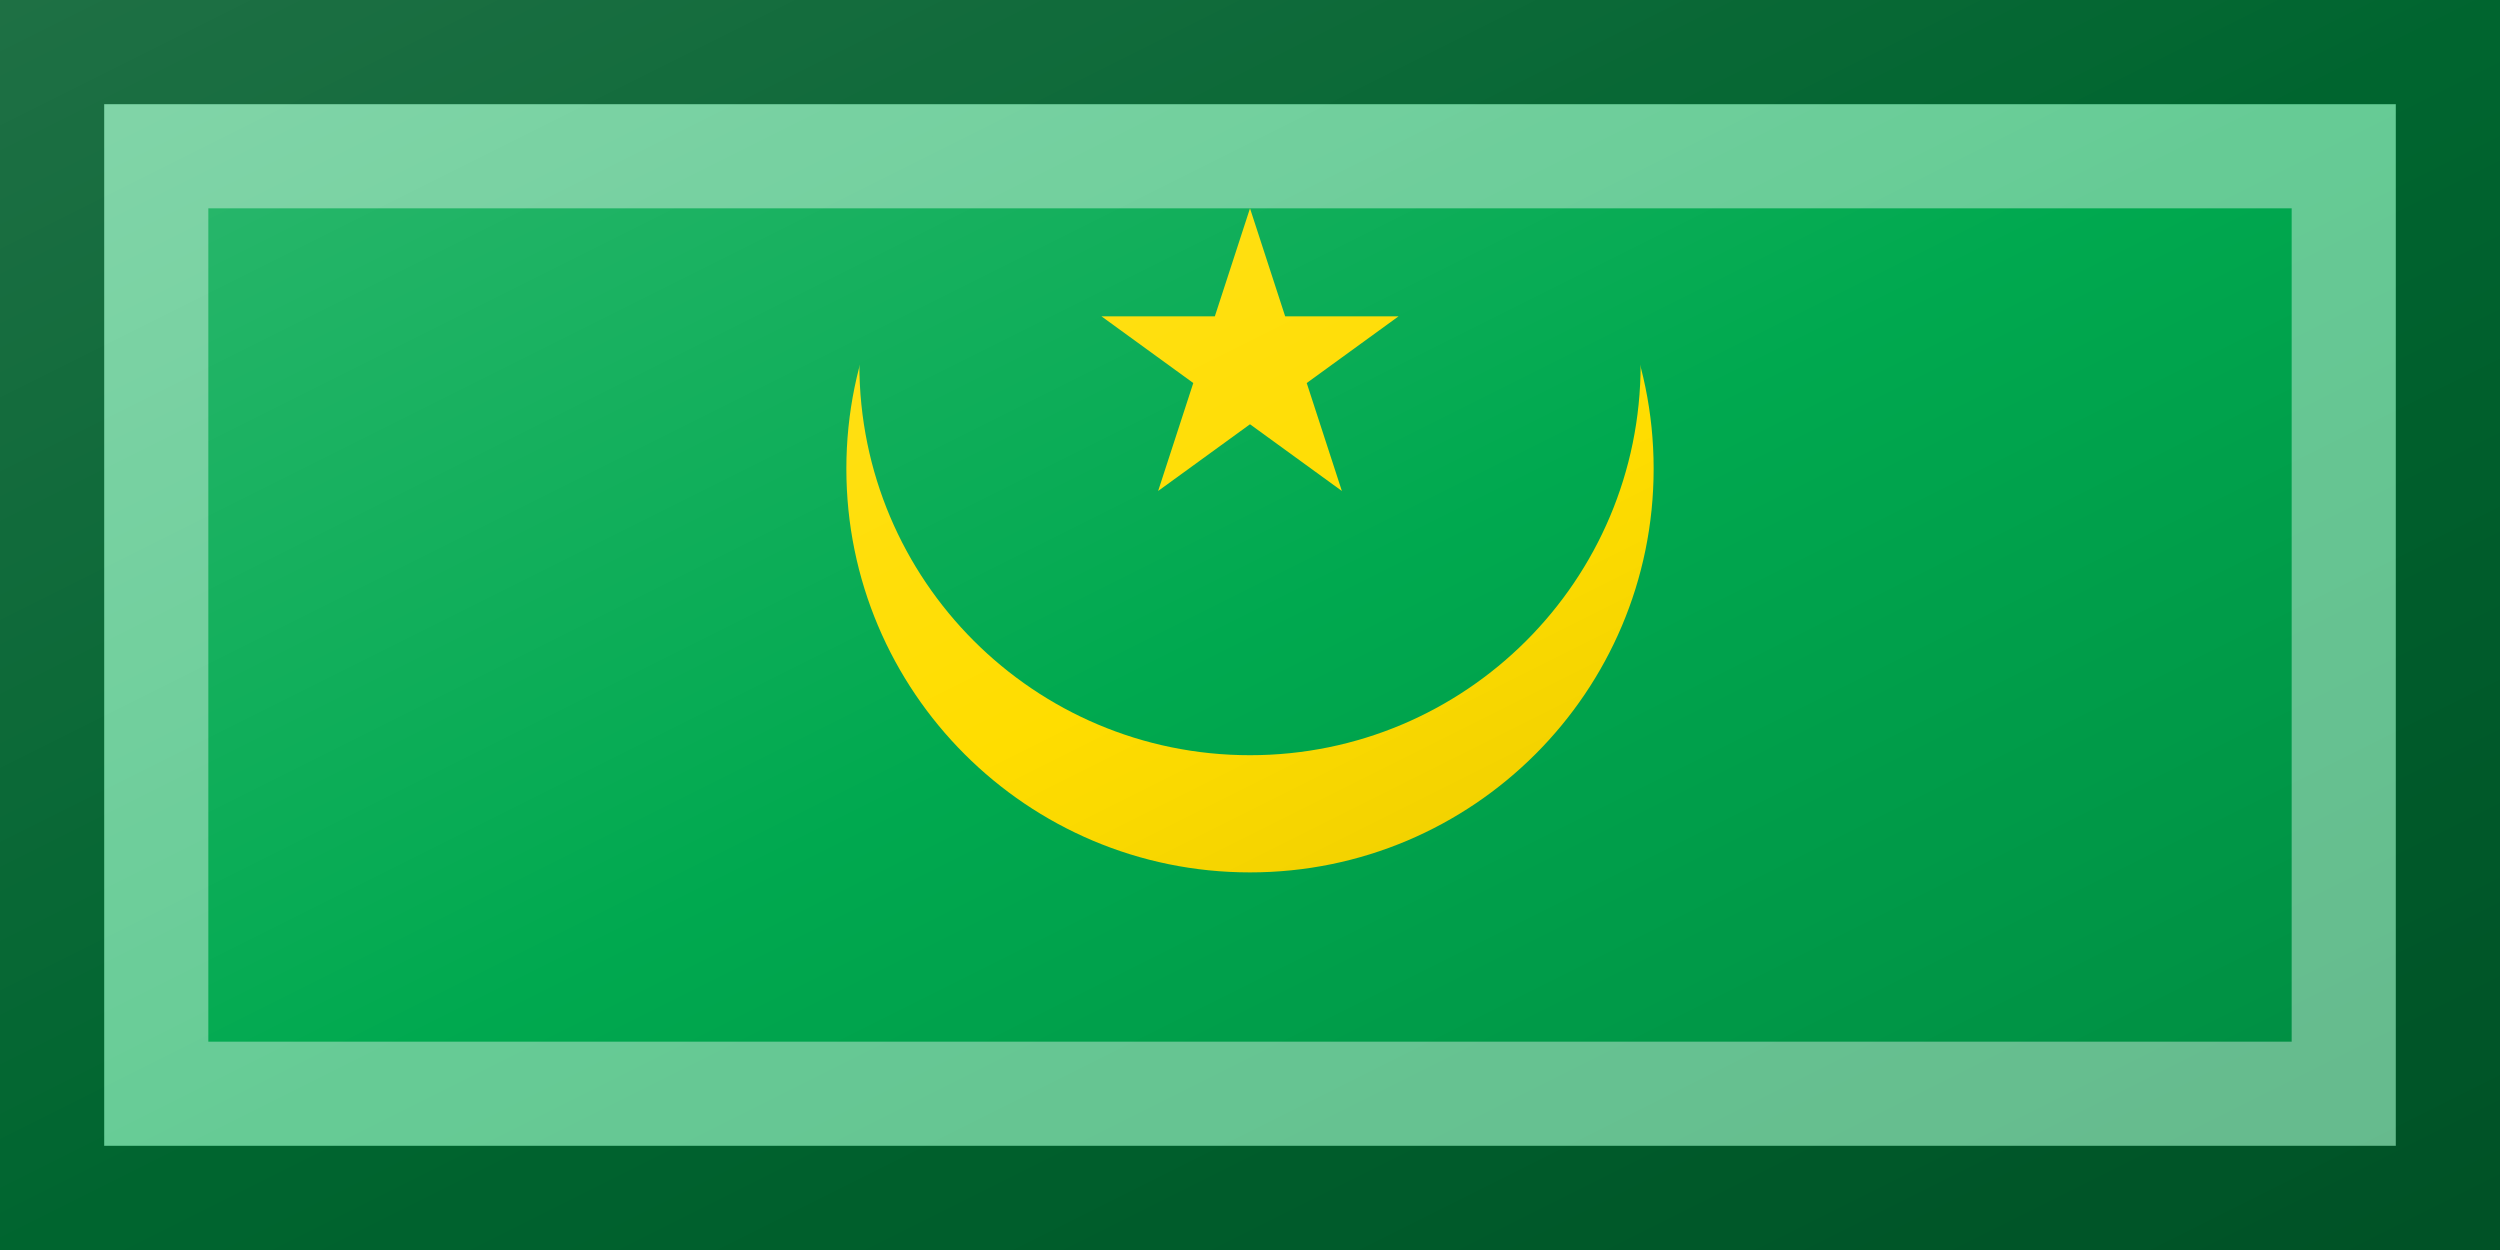
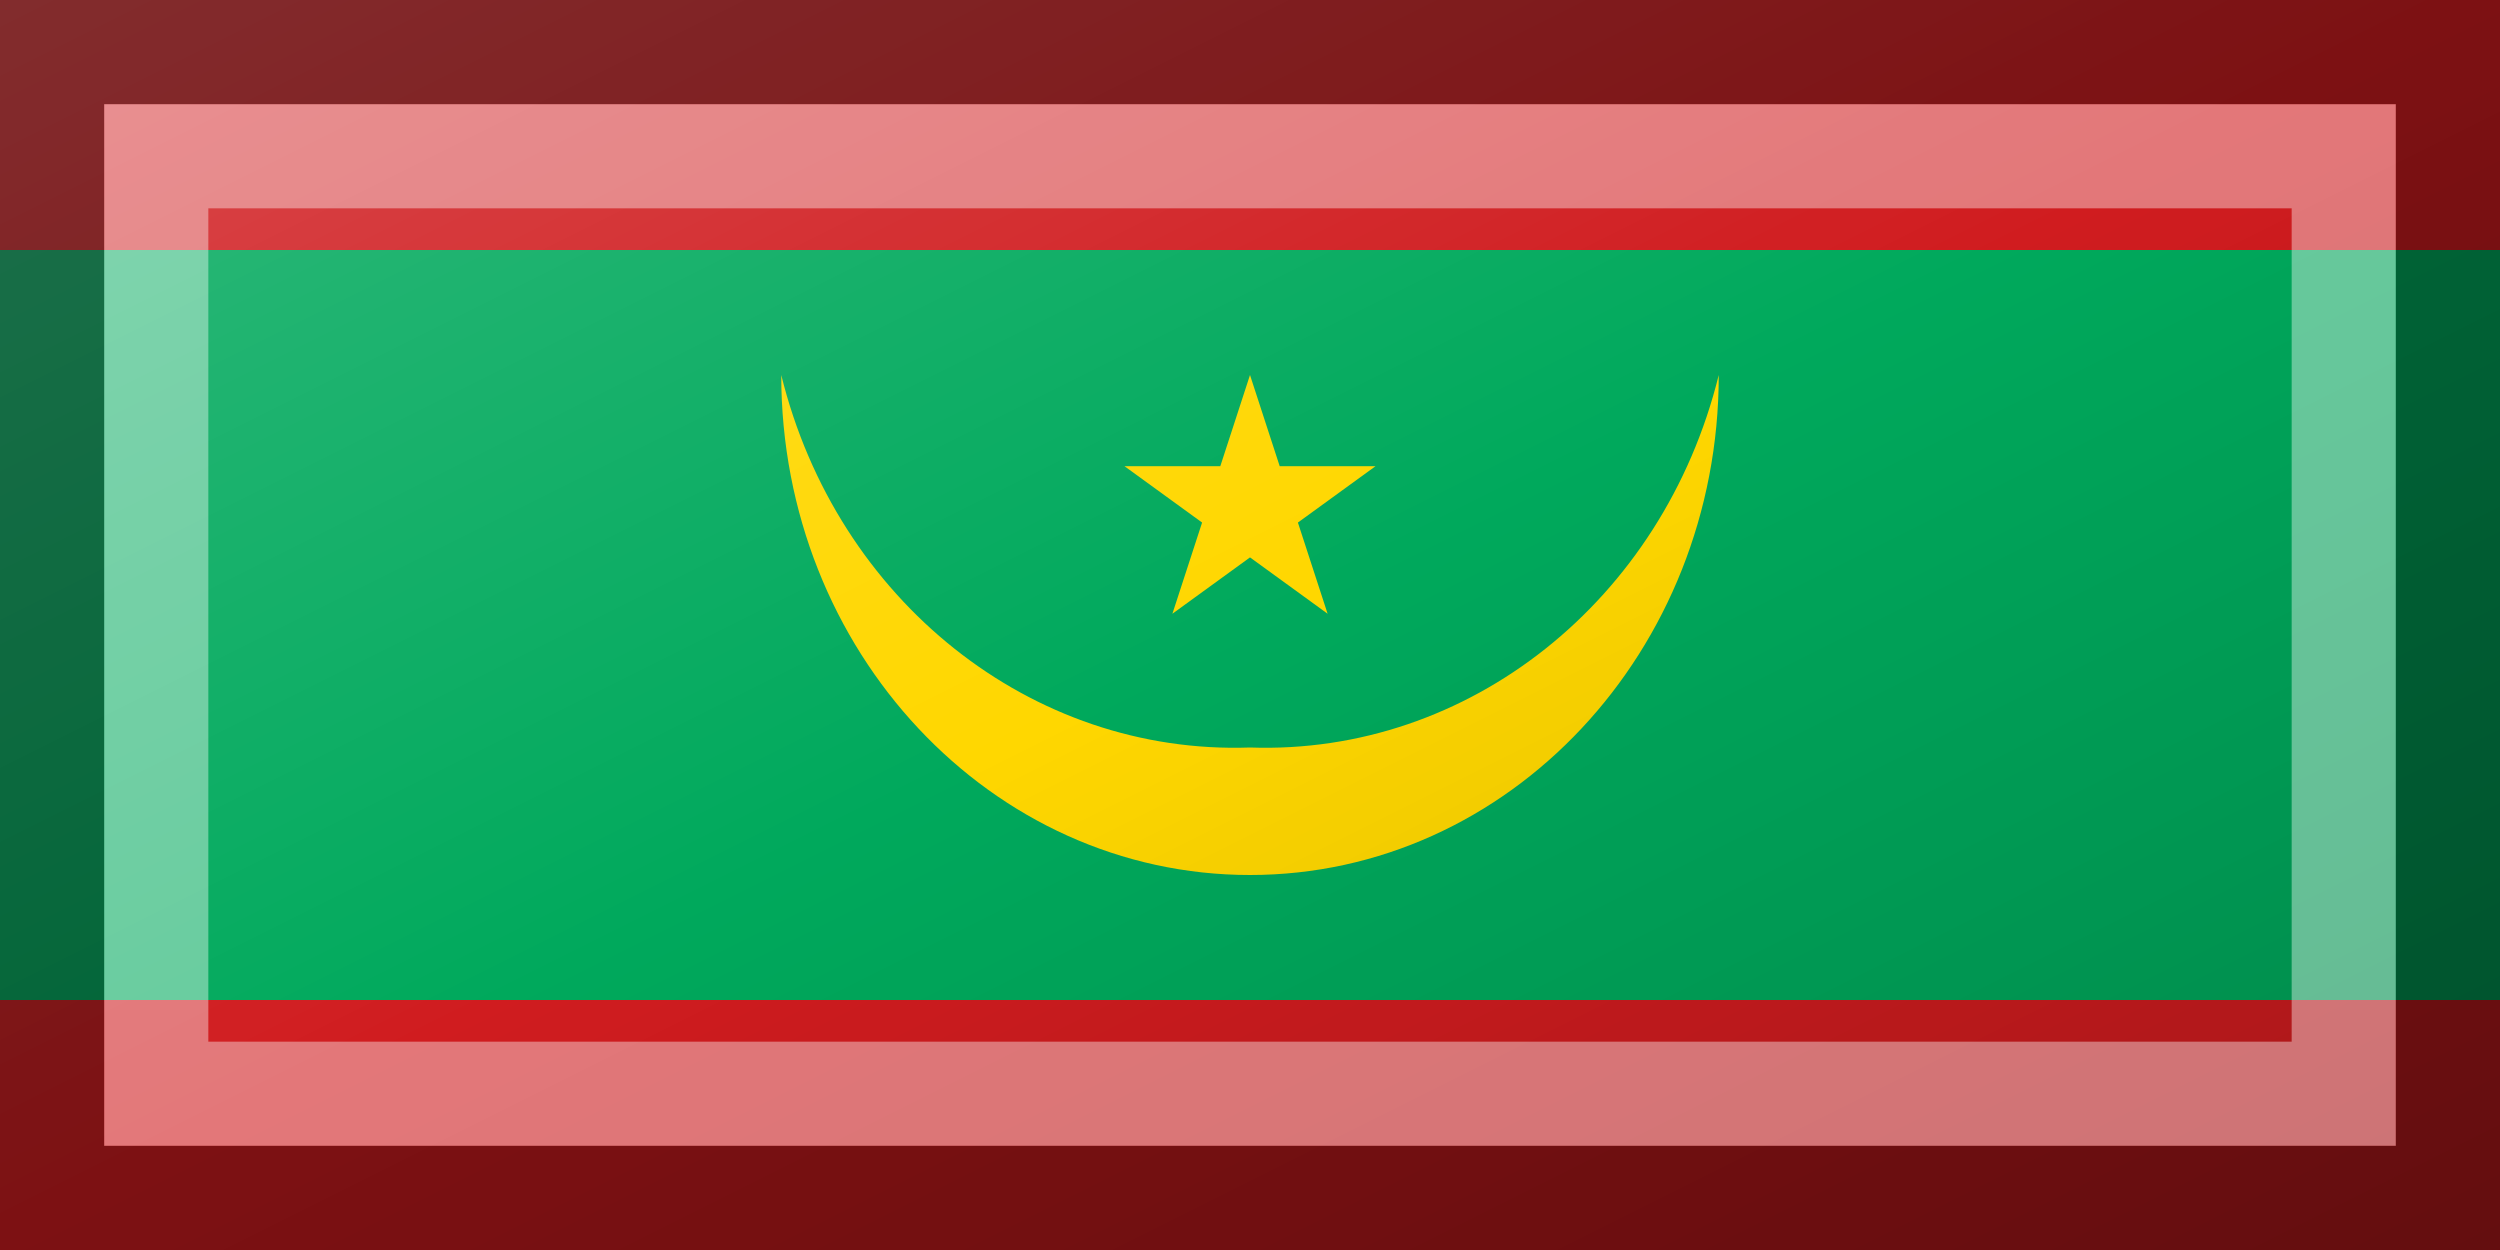
<svg xmlns="http://www.w3.org/2000/svg" xmlns:xlink="http://www.w3.org/1999/xlink" version="1.1" width="720" height="360" viewBox="0 0 720 360">
  <style>
- .green{fill:rgb(0,169,79);}
- .yellow{fill:rgb(255,221,0);}
+ .green{fill:rgb(0,169,92);}
+ .red{fill:rgb(208,28,31);}
+ .yellow{fill:rgb(255,215,0);}
</style>
  <defs>
+     <path id="crescent" d="M -1.0 0.0 A 1.0 1.0 0.0 0 0 0.0 1.0 A 1.0 1.0 0.0 0 0 1.0 0.0 A 1.0 1.0 0.0 0 1 0.0 0.745 A 1.0 1.0 0.0 0 1 -1.0 0.0 Z" />
    <path id="star" d="M 0.0 -1.0 L 0.225 -0.309 L 0.951 -0.309 L 0.363 0.118 L 0.588 0.809 L 0.0 0.382 L -0.588 0.809 L -0.363 0.118 L -0.951 -0.309 L -0.225 -0.309 Z" />
    <linearGradient id="glaze" x1="0%" y1="0%" x2="100%" y2="100%">
      <stop offset="0%" stop-color="rgb(255,255,255)" stop-opacity="0.2" />
      <stop offset="49.999%" stop-color="rgb(255,255,255)" stop-opacity="0.0" />
      <stop offset="50.001%" stop-color="rgb(0,0,0)" stop-opacity="0.0" />
      <stop offset="100%" stop-color="rgb(0,0,0)" stop-opacity="0.2" />
    </linearGradient>
  </defs>
  <g>
-     <rect x="0" y="0" width="720" height="360" class="green" />
-     <ellipse cx="360" cy="135" rx="116.25" ry="116.25" class="yellow" />
-     <ellipse cx="360" cy="105" rx="112.5" ry="112.5" class="green" />
-     <use xlink:href="#star" transform="translate(360 105) scale(45 45) rotate(0)" class="yellow" />
+     <g>
+       <rect x="0" y="0" width="720" height="72" class="red" />
+       <rect x="0" y="72" width="720" height="216" class="green" />
+       <rect x="0" y="288" width="720" height="72" class="red" />
+     </g>
+     <use xlink:href="#crescent" transform="translate(360 108) scale(135 144) rotate(0)" class="yellow" />
+     <use xlink:href="#star" transform="translate(360 146.0095) scale(38.0095 38.0095) rotate(0)" class="yellow" />
  </g>
  <g>
    <rect x="0" y="0" width="720" height="360" fill="url(#glaze)" />
    <path d="M 30 30 L 690 30 L 690 330 L 30 330 Z M 60 60 L 60 300 L 660 300 L 660 60 Z" fill="rgb(255,255,255)" opacity="0.4" />
    <path d="M 0 0 L 720 0 L 720 360 L 0 360 Z M 30 30 L 30 330 L 690 330 L 690 30 Z" fill="rgb(0,0,0)" opacity="0.4" />
  </g>
</svg>
